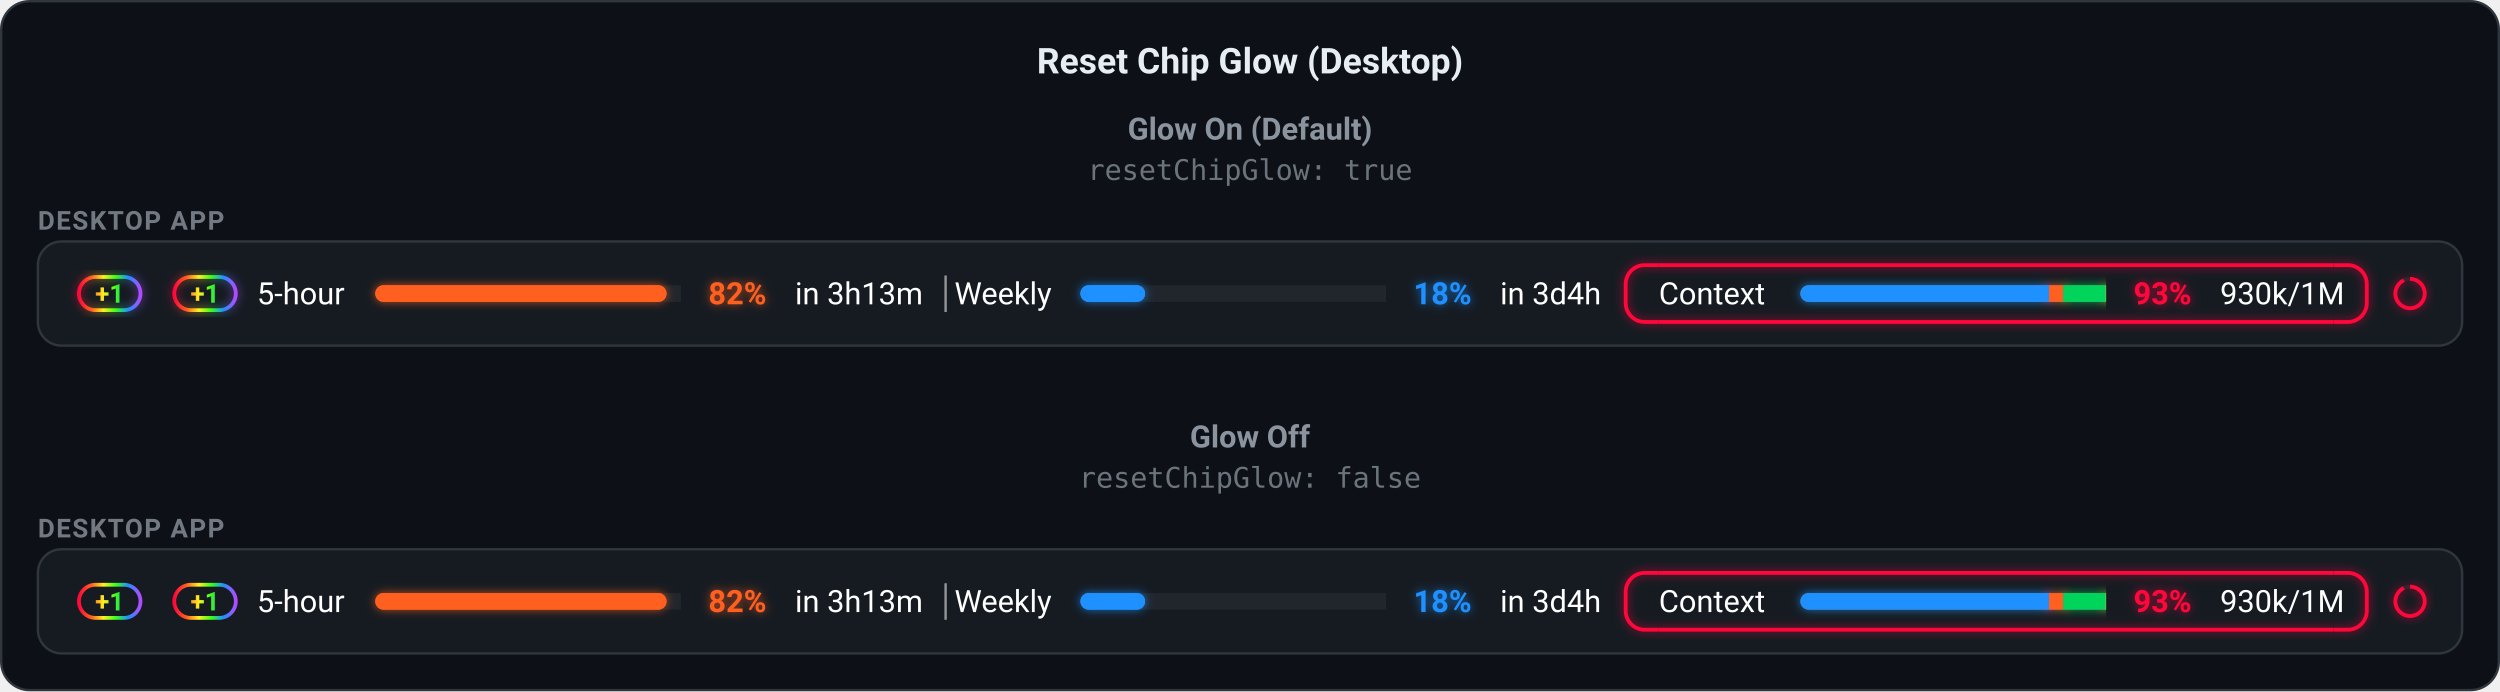
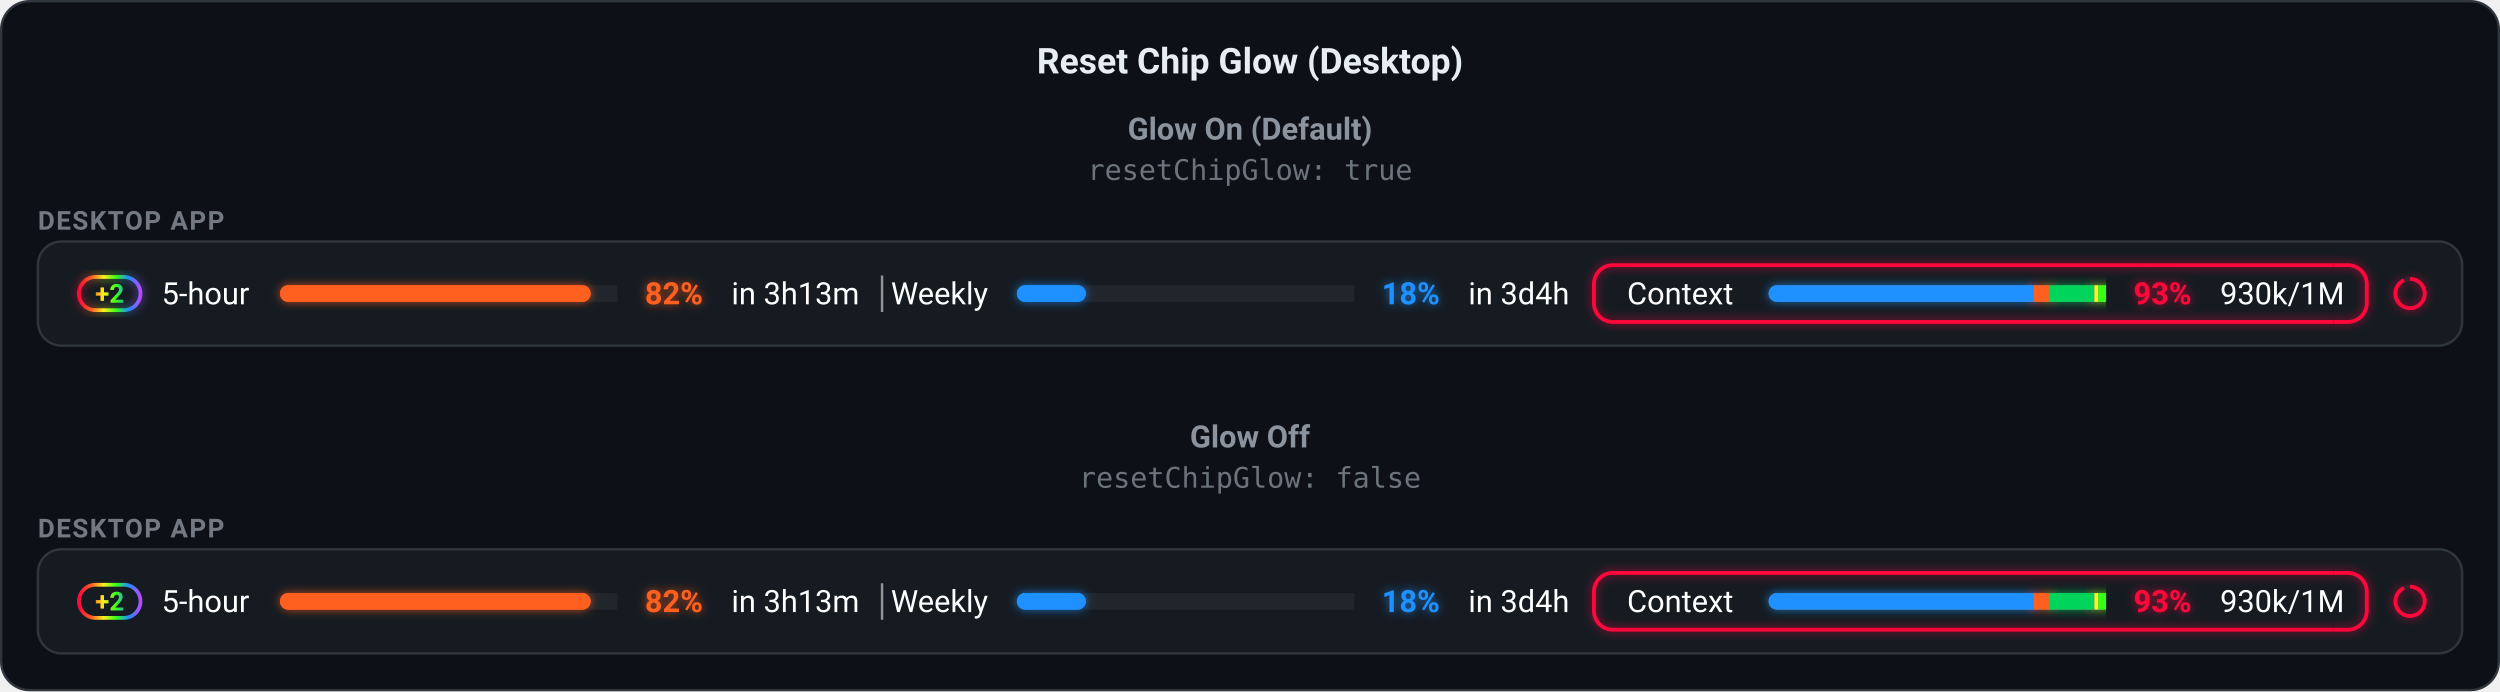
<svg xmlns="http://www.w3.org/2000/svg" width="1056" height="292" viewBox="0 0 1056 292">
  <rect x="0.5" y="0.5" width="1055" height="291" rx="12" fill="#0D1117" stroke="#30363D" />
  <text x="528" y="31" font-family="'Segoe UI', system-ui, -apple-system, Roboto, sans-serif" font-size="15" font-weight="600" fill="#E6EDF3" text-anchor="middle">Reset Chip Glow (Desktop)</text>
  <text x="528" y="59" font-family="'Segoe UI', system-ui, -apple-system, Roboto, sans-serif" font-size="13" font-weight="600" fill="#8B949E" text-anchor="middle">Glow On (Default)</text>
  <text x="528" y="76" font-family="'Cascadia Mono', 'JetBrains Mono', Consolas, 'DejaVu Sans Mono', monospace" font-size="12" fill="#8B949E" fill-opacity="0.75" text-anchor="middle" xml:space="preserve">resetChipGlow: true</text>
  <text x="16" y="97" font-family="'Segoe UI', system-ui, -apple-system, Roboto, sans-serif" font-size="11" font-weight="600" letter-spacing="0.6" fill="#8B949E" fill-opacity="0.8">DESKTOP APP</text>
  <rect x="16" y="102" width="1024" height="44" rx="10" fill="#161B22" stroke="#30363D" />
-   <svg x="700.69" y="107.33" width="285.04" height="33.33" viewBox="0 0 100 50" preserveAspectRatio="none">
-     <defs>
-       <filter id="fgf19701" filterUnits="userSpaceOnUse" x="0" y="0" width="100" height="50">
+   <svg x="687.27" y="107.33" width="298.47" height="33.33" viewBox="0 0 100 50" preserveAspectRatio="none">
+     <defs>
+       <filter id="fgf17687" filterUnits="userSpaceOnUse" x="0" y="0" width="100" height="50">
        <feGaussianBlur stdDeviation="0 3" />
      </filter>
    </defs>
-     <path data-role="frame-halo" d="M0 7H100M0 43H100" fill="none" stroke="#FF073A" stroke-width="2.4" stroke-linecap="butt" filter="url(#fgf19701)" opacity="0.7" />
+     <path data-role="frame-halo" d="M0 7H100M0 43H100" fill="none" stroke="#FF073A" stroke-width="2.4" stroke-linecap="butt" filter="url(#fgf17687)" opacity="0.7" />
    <path data-role="frame" d="M0 7H100M0 43H100" fill="none" stroke="#FF073A" stroke-width="2.4" stroke-linecap="butt" />
  </svg>
-   <svg x="682.02" y="107.33" width="18.67" height="33.33" viewBox="0 0 28 50">
-     <defs>
-       <filter id="fgf19682" filterUnits="userSpaceOnUse" x="-46" y="0" width="138" height="50">
+   <svg x="668.60" y="107.33" width="18.67" height="33.33" viewBox="0 0 28 50">
+     <defs>
+       <filter id="fgf17669" filterUnits="userSpaceOnUse" x="-46" y="0" width="138" height="50">
        <feGaussianBlur stdDeviation="3 3" />
      </filter>
    </defs>
-     <path data-role="frame-halo" d="M46 7H19A12 12 0 0 0 7 19V31A12 12 0 0 0 19 43H46" fill="none" stroke="#FF073A" stroke-width="2.4" stroke-linecap="butt" filter="url(#fgf19682)" opacity="0.7" />
+     <path data-role="frame-halo" d="M46 7H19A12 12 0 0 0 7 19V31A12 12 0 0 0 19 43H46" fill="none" stroke="#FF073A" stroke-width="2.4" stroke-linecap="butt" filter="url(#fgf17669)" opacity="0.7" />
    <path data-role="frame" d="M46 7H19A12 12 0 0 0 7 19V31A12 12 0 0 0 19 43H46" fill="none" stroke="#FF073A" stroke-width="2.4" stroke-linecap="butt" />
  </svg>
  <svg x="985.73" y="107.33" width="18.67" height="33.33" viewBox="0 0 28 50">
    <defs>
-       <filter id="fgf19986" filterUnits="userSpaceOnUse" x="-46" y="0" width="138" height="50">
+       <filter id="fgf17986" filterUnits="userSpaceOnUse" x="-46" y="0" width="138" height="50">
        <feGaussianBlur stdDeviation="3 3" />
      </filter>
    </defs>
    <g transform="translate(28 0) scale(-1 1)">
-       <path data-role="frame-halo" d="M46 7H19A12 12 0 0 0 7 19V31A12 12 0 0 0 19 43H46" fill="none" stroke="#FF073A" stroke-width="2.4" stroke-linecap="butt" filter="url(#fgf19986)" opacity="0.7" />
+       <path data-role="frame-halo" d="M46 7H19A12 12 0 0 0 7 19V31A12 12 0 0 0 19 43H46" fill="none" stroke="#FF073A" stroke-width="2.4" stroke-linecap="butt" filter="url(#fgf17986)" opacity="0.7" />
      <path data-role="frame" d="M46 7H19A12 12 0 0 0 7 19V31A12 12 0 0 0 19 43H46" fill="none" stroke="#FF073A" stroke-width="2.4" stroke-linecap="butt" />
    </g>
  </svg>
  <svg x="28.00" y="114" width="36.67" height="20" viewBox="0 0 55 30" preserveAspectRatio="xMinYMid meet">
    <defs>
-       <filter id="r11" filterUnits="userSpaceOnUse" x="0" y="0" width="55" height="30">
-         <feGaussianBlur stdDeviation="3" />
-       </filter>
-       <linearGradient id="rb11" gradientUnits="userSpaceOnUse" x1="8" y1="0" x2="47" y2="0">
+       <filter id="r10" filterUnits="userSpaceOnUse" x="0" y="0" width="55" height="30">
+         <feGaussianBlur stdDeviation="3" />
+       </filter>
+       <linearGradient id="rb10" gradientUnits="userSpaceOnUse" x1="8" y1="0" x2="47" y2="0">
        <stop offset="0" stop-color="#FF073A" />
        <stop offset="0.2" stop-color="#FF5F1F" />
        <stop offset="0.4" stop-color="#FFF01F" />
        <stop offset="0.6" stop-color="#39FF14" />
        <stop offset="0.8" stop-color="#1E90FF" />
        <stop offset="1" stop-color="#B24BFF" />
      </linearGradient>
    </defs>
-     <g data-role="chip-halo" filter="url(#r11)" opacity="0.7">
-       <rect x="8" y="4.50" width="39" height="21.00" rx="10.50" fill="none" stroke="url(#rb11)" stroke-width="2.4" />
-     </g>
-     <rect data-role="chip" x="8" y="4.50" width="39" height="21.00" rx="10.50" fill="none" stroke="url(#rb11)" stroke-width="2.4" />
-     <text data-role="chip-text" x="27.5" y="20.8" text-anchor="middle" font-family="system-ui, -apple-system, 'Segoe UI', Roboto, sans-serif" font-size="16.5" font-weight="700" fill="url(#rb11)">+1</text>
-   </svg>
-   <svg x="68.27" y="114" width="36.67" height="20" viewBox="0 0 55 30" preserveAspectRatio="xMinYMid meet">
-     <defs>
-       <filter id="r12" filterUnits="userSpaceOnUse" x="0" y="0" width="55" height="30">
-         <feGaussianBlur stdDeviation="3" />
-       </filter>
-       <linearGradient id="rb12" gradientUnits="userSpaceOnUse" x1="8" y1="0" x2="47" y2="0">
+     <g data-role="chip-halo" filter="url(#r10)" opacity="0.7">
+       <rect x="8" y="4.50" width="39" height="21.00" rx="10.50" fill="none" stroke="url(#rb10)" stroke-width="2.4" />
+     </g>
+     <rect data-role="chip" x="8" y="4.50" width="39" height="21.00" rx="10.50" fill="none" stroke="url(#rb10)" stroke-width="2.4" />
+     <text data-role="chip-text" x="27.5" y="20.8" text-anchor="middle" font-family="system-ui, -apple-system, 'Segoe UI', Roboto, sans-serif" font-size="16.5" font-weight="700" fill="url(#rb10)">+2</text>
+   </svg>
+   <text x="68.27" y="128.55" font-family="'Segoe UI', system-ui, -apple-system, Roboto, sans-serif" font-size="13" fill="#FFFFFF" textLength="42.00" lengthAdjust="spacing" xml:space="preserve">5-hour </text>
+   <svg x="110.27" y="114" width="150.53" height="20" overflow="hidden">
+     <svg x="0.00" y="0" width="176.00" height="20" viewBox="0 0 264 30" preserveAspectRatio="xMinYMid meet">
+       <defs>
+         <filter id="r11" filterUnits="userSpaceOnUse" x="0" y="0" width="264" height="30">
+           <feGaussianBlur stdDeviation="3" />
+         </filter>
+         <clipPath id="c11">
+           <rect x="12" y="9.75" width="196.80" height="10.5" rx="5.25" />
+         </clipPath>
+       </defs>
+       <rect data-role="track" x="12" y="9.75" width="240" height="10.5" rx="5.25" fill="#21262D" />
+       <g filter="url(#r11)" opacity="0.7">
+         <g clip-path="url(#c11)">
+           <rect data-role="slice-halo-tip" x="12" y="9.75" width="196.80" height="10.5" fill="#FF5F1F" />
+           <rect data-role="slice-halo" x="12.00" y="9.75" width="196.80" height="10.5" fill="#FF5F1F" data-grow="82.0" />
+         </g>
+       </g>
+       <g clip-path="url(#c11)">
+         <rect data-role="slice-tip" x="12" y="9.75" width="196.80" height="10.5" fill="#FF5F1F" />
+         <rect data-role="slice" x="12.00" y="9.75" width="196.80" height="10.5" fill="#FF5F1F" data-grow="82.0" />
+       </g>
+     </svg>
+   </svg>
+   <svg x="264.40" y="114" width="41.33" height="20" viewBox="0 0 62 30" preserveAspectRatio="xMinYMid meet">
+     <defs>
+       <filter id="r12" filterUnits="userSpaceOnUse" x="0" y="0" width="62" height="30">
+         <feGaussianBlur stdDeviation="3" />
+       </filter>
+     </defs>
+     <text data-role="pct-halo" x="12" y="21.8" font-family="system-ui, -apple-system, 'Segoe UI', Roboto, sans-serif" font-size="19.5" font-weight="700" fill="#FF5F1F" filter="url(#r12)" opacity="0.7">82%</text>
+     <text data-role="pct" x="12" y="21.8" font-family="system-ui, -apple-system, 'Segoe UI', Roboto, sans-serif" font-size="19.5" font-weight="700" fill="#FF5F1F">82%</text>
+   </svg>
+   <text x="305.73" y="128.55" font-family="'Segoe UI', system-ui, -apple-system, Roboto, sans-serif" font-size="13" fill="#FFFFFF" textLength="58.80" lengthAdjust="spacing" xml:space="preserve"> in 3h13m</text>
+   <text x="364.53" y="128.55" font-family="'Segoe UI', system-ui, -apple-system, Roboto, sans-serif" font-size="13" fill="#929497" textLength="11.80" lengthAdjust="spacing" xml:space="preserve"> │ </text>
+   <text x="376.33" y="128.55" font-family="'Segoe UI', system-ui, -apple-system, Roboto, sans-serif" font-size="13" fill="#FFFFFF" textLength="45.20" lengthAdjust="spacing" xml:space="preserve">Weekly </text>
+   <svg x="421.53" y="114" width="150.53" height="20" overflow="hidden">
+     <svg x="0.00" y="0" width="176.00" height="20" viewBox="0 0 264 30" preserveAspectRatio="xMinYMid meet">
+       <defs>
+         <filter id="r13" filterUnits="userSpaceOnUse" x="0" y="0" width="264" height="30">
+           <feGaussianBlur stdDeviation="3" />
+         </filter>
+         <clipPath id="c13">
+           <rect x="12" y="9.75" width="43.68" height="10.5" rx="5.25" />
+         </clipPath>
+       </defs>
+       <rect data-role="track" x="12" y="9.75" width="240" height="10.5" rx="5.25" fill="#21262D" />
+       <g filter="url(#r13)" opacity="0.7">
+         <g clip-path="url(#c13)">
+           <rect data-role="slice-halo-tip" x="12" y="9.75" width="43.68" height="10.5" fill="#1E90FF" />
+           <rect data-role="slice-halo" x="12.00" y="9.75" width="43.68" height="10.5" fill="#1E90FF" data-grow="18.2" />
+         </g>
+       </g>
+       <g clip-path="url(#c13)">
+         <rect data-role="slice-tip" x="12" y="9.75" width="43.68" height="10.5" fill="#1E90FF" />
+         <rect data-role="slice" x="12.00" y="9.75" width="43.68" height="10.5" fill="#1E90FF" data-grow="18.2" />
+       </g>
+     </svg>
+   </svg>
+   <svg x="575.67" y="114" width="41.33" height="20" viewBox="0 0 62 30" preserveAspectRatio="xMinYMid meet">
+     <defs>
+       <filter id="r14" filterUnits="userSpaceOnUse" x="0" y="0" width="62" height="30">
+         <feGaussianBlur stdDeviation="3" />
+       </filter>
+     </defs>
+     <text data-role="pct-halo" x="12" y="21.8" font-family="system-ui, -apple-system, 'Segoe UI', Roboto, sans-serif" font-size="19.5" font-weight="700" fill="#1E90FF" filter="url(#r14)" opacity="0.7">18%</text>
+     <text data-role="pct" x="12" y="21.8" font-family="system-ui, -apple-system, 'Segoe UI', Roboto, sans-serif" font-size="19.5" font-weight="700" fill="#1E90FF">18%</text>
+   </svg>
+   <text x="617.00" y="128.55" font-family="'Segoe UI', system-ui, -apple-system, Roboto, sans-serif" font-size="13" fill="#FFFFFF" textLength="48.00" lengthAdjust="spacing" xml:space="preserve"> in 3d4h</text>
+   <text x="687.27" y="128.55" font-family="'Segoe UI', system-ui, -apple-system, Roboto, sans-serif" font-size="13" fill="#FFFFFF" textLength="51.80" lengthAdjust="spacing" xml:space="preserve">Context </text>
+   <svg x="739.07" y="114" width="150.53" height="20" overflow="hidden">
+     <svg x="0.00" y="0" width="176.00" height="20" viewBox="0 0 264 30" preserveAspectRatio="xMinYMid meet">
+       <defs>
+         <filter id="r15" filterUnits="userSpaceOnUse" x="0" y="0" width="264" height="30">
+           <feGaussianBlur stdDeviation="3" />
+         </filter>
+         <clipPath id="c15">
+           <rect x="12" y="9.75" width="231.12" height="10.5" rx="5.25" />
+         </clipPath>
+       </defs>
+       <rect data-role="track" x="12" y="9.75" width="240" height="10.5" rx="5.25" fill="#21262D" />
+       <g filter="url(#r15)" opacity="0.7">
+         <g clip-path="url(#c15)">
+           <rect data-role="slice-halo-tip" x="12" y="9.75" width="223.20" height="10.5" fill="#39FF14" />
+           <rect data-role="slice-halo" x="12.00" y="9.75" width="168.00" height="10.5" fill="#1E90FF" data-grow="70.0" />
+           <rect data-role="slice-halo" x="180.00" y="9.75" width="9.60" height="10.5" fill="#FF5F1F" data-grow="4.0" />
+           <rect data-role="slice-halo" x="189.60" y="9.75" width="28.80" height="10.5" fill="#00D45A" data-grow="12.0" />
+           <rect data-role="slice-halo" x="218.40" y="9.75" width="2.40" height="10.5" fill="#FFF01F" data-grow="1.0" />
+           <rect data-role="slice-halo" x="220.80" y="9.75" width="14.40" height="10.5" fill="#39FF14" data-grow="6.0" />
+         </g>
+       </g>
+       <g clip-path="url(#c15)">
+         <rect data-role="slice-tip" x="12" y="9.75" width="231.12" height="10.5" fill="#6E7681" />
+         <rect data-role="slice" x="12.00" y="9.75" width="168.00" height="10.5" fill="#1E90FF" data-grow="70.0" />
+         <rect data-role="slice" x="180.00" y="9.75" width="9.60" height="10.5" fill="#FF5F1F" data-grow="4.0" />
+         <rect data-role="slice" x="189.60" y="9.75" width="28.80" height="10.5" fill="#00D45A" data-grow="12.0" />
+         <rect data-role="slice" x="218.40" y="9.75" width="2.40" height="10.5" fill="#FFF01F" data-grow="1.0" />
+         <rect data-role="slice" x="220.80" y="9.75" width="14.40" height="10.5" fill="#39FF14" data-grow="6.0" />
+         <rect data-role="slice" x="235.20" y="9.75" width="7.92" height="10.5" fill="#6E7681" data-grow="3.3" />
+       </g>
+     </svg>
+   </svg>
+   <svg x="893.20" y="114" width="41.33" height="20" viewBox="0 0 62 30" preserveAspectRatio="xMinYMid meet">
+     <defs>
+       <filter id="r16" filterUnits="userSpaceOnUse" x="0" y="0" width="62" height="30">
+         <feGaussianBlur stdDeviation="3" />
+       </filter>
+     </defs>
+     <text data-role="pct-halo" x="12" y="21.8" font-family="system-ui, -apple-system, 'Segoe UI', Roboto, sans-serif" font-size="19.5" font-weight="700" fill="#FF073A" filter="url(#r16)" opacity="0.7">93%</text>
+     <text data-role="pct" x="12" y="21.8" font-family="system-ui, -apple-system, 'Segoe UI', Roboto, sans-serif" font-size="19.5" font-weight="700" fill="#FF073A">93%</text>
+   </svg>
+   <text x="934.53" y="128.55" font-family="'Segoe UI', system-ui, -apple-system, Roboto, sans-serif" font-size="13" fill="#FFFFFF" textLength="51.20" lengthAdjust="spacing" xml:space="preserve"> 930k/1M</text>
+   <svg x="1008.00" y="114" width="20.00" height="20" viewBox="0 0 30 30" preserveAspectRatio="xMinYMid meet">
+     <defs>
+       <filter id="r18" filterUnits="userSpaceOnUse" x="0" y="0" width="30" height="30">
+         <feGaussianBlur stdDeviation="3" />
+       </filter>
+     </defs>
+     <circle data-role="ring-track" cx="15" cy="15" r="9.3" fill="none" stroke-width="2.4" transform="rotate(-90 15 15)" stroke="#21262D" />
+     <g filter="url(#r18)" opacity="0.7">
+       <circle data-role="ring-halo" cx="15" cy="15" r="9.3" fill="none" stroke-width="2.4" transform="rotate(-90 15 15)" stroke="#FF073A" stroke-dasharray="54.34 58.43" stroke-dashoffset="0.00" />
+     </g>
+     <circle data-role="ring" cx="15" cy="15" r="9.3" fill="none" stroke-width="2.4" transform="rotate(-90 15 15)" stroke="#FF073A" stroke-dasharray="54.34 58.43" stroke-dashoffset="0.00" />
+   </svg>
+   <text x="528" y="189" font-family="'Segoe UI', system-ui, -apple-system, Roboto, sans-serif" font-size="13" font-weight="600" fill="#8B949E" text-anchor="middle">Glow Off</text>
+   <text x="528" y="206" font-family="'Cascadia Mono', 'JetBrains Mono', Consolas, 'DejaVu Sans Mono', monospace" font-size="12" fill="#8B949E" fill-opacity="0.75" text-anchor="middle" xml:space="preserve">resetChipGlow: false</text>
+   <text x="16" y="227" font-family="'Segoe UI', system-ui, -apple-system, Roboto, sans-serif" font-size="11" font-weight="600" letter-spacing="0.6" fill="#8B949E" fill-opacity="0.8">DESKTOP APP</text>
+   <rect x="16" y="232" width="1024" height="44" rx="10" fill="#161B22" stroke="#30363D" />
+   <svg x="687.27" y="237.33" width="298.47" height="33.33" viewBox="0 0 100 50" preserveAspectRatio="none">
+     <defs>
+       <filter id="fgf35687" filterUnits="userSpaceOnUse" x="0" y="0" width="100" height="50">
+         <feGaussianBlur stdDeviation="0 3" />
+       </filter>
+     </defs>
+     <path data-role="frame-halo" d="M0 7H100M0 43H100" fill="none" stroke="#FF073A" stroke-width="2.4" stroke-linecap="butt" filter="url(#fgf35687)" opacity="0.7" />
+     <path data-role="frame" d="M0 7H100M0 43H100" fill="none" stroke="#FF073A" stroke-width="2.4" stroke-linecap="butt" />
+   </svg>
+   <svg x="668.60" y="237.33" width="18.67" height="33.33" viewBox="0 0 28 50">
+     <defs>
+       <filter id="fgf35669" filterUnits="userSpaceOnUse" x="-46" y="0" width="138" height="50">
+         <feGaussianBlur stdDeviation="3 3" />
+       </filter>
+     </defs>
+     <path data-role="frame-halo" d="M46 7H19A12 12 0 0 0 7 19V31A12 12 0 0 0 19 43H46" fill="none" stroke="#FF073A" stroke-width="2.4" stroke-linecap="butt" filter="url(#fgf35669)" opacity="0.7" />
+     <path data-role="frame" d="M46 7H19A12 12 0 0 0 7 19V31A12 12 0 0 0 19 43H46" fill="none" stroke="#FF073A" stroke-width="2.4" stroke-linecap="butt" />
+   </svg>
+   <svg x="985.73" y="237.33" width="18.67" height="33.33" viewBox="0 0 28 50">
+     <defs>
+       <filter id="fgf35986" filterUnits="userSpaceOnUse" x="-46" y="0" width="138" height="50">
+         <feGaussianBlur stdDeviation="3 3" />
+       </filter>
+     </defs>
+     <g transform="translate(28 0) scale(-1 1)">
+       <path data-role="frame-halo" d="M46 7H19A12 12 0 0 0 7 19V31A12 12 0 0 0 19 43H46" fill="none" stroke="#FF073A" stroke-width="2.4" stroke-linecap="butt" filter="url(#fgf35986)" opacity="0.7" />
+       <path data-role="frame" d="M46 7H19A12 12 0 0 0 7 19V31A12 12 0 0 0 19 43H46" fill="none" stroke="#FF073A" stroke-width="2.4" stroke-linecap="butt" />
+     </g>
+   </svg>
+   <svg x="28.00" y="244" width="36.67" height="20" viewBox="0 0 55 30" preserveAspectRatio="xMinYMid meet">
+     <defs>
+       <linearGradient id="rb28" gradientUnits="userSpaceOnUse" x1="8" y1="0" x2="47" y2="0">
        <stop offset="0" stop-color="#FF073A" />
        <stop offset="0.2" stop-color="#FF5F1F" />
        <stop offset="0.4" stop-color="#FFF01F" />
        <stop offset="0.6" stop-color="#39FF14" />
        <stop offset="0.8" stop-color="#1E90FF" />
        <stop offset="1" stop-color="#B24BFF" />
      </linearGradient>
    </defs>
-     <g data-role="chip-halo" filter="url(#r12)" opacity="0.7">
-       <rect x="8" y="4.50" width="39" height="21.00" rx="10.50" fill="none" stroke="url(#rb12)" stroke-width="2.4" />
-     </g>
-     <rect data-role="chip" x="8" y="4.50" width="39" height="21.00" rx="10.50" fill="none" stroke="url(#rb12)" stroke-width="2.4" />
-     <text data-role="chip-text" x="27.5" y="20.8" text-anchor="middle" font-family="system-ui, -apple-system, 'Segoe UI', Roboto, sans-serif" font-size="16.5" font-weight="700" fill="url(#rb12)">+1</text>
-   </svg>
-   <text x="108.53" y="128.55" font-family="'Segoe UI', system-ui, -apple-system, Roboto, sans-serif" font-size="13" fill="#FFFFFF" textLength="42.00" lengthAdjust="spacing" xml:space="preserve">5-hour </text>
-   <svg x="150.53" y="114" width="137.11" height="20" overflow="hidden">
-     <svg x="0.00" y="0" width="166.00" height="20" viewBox="0 0 249 30" preserveAspectRatio="xMinYMid meet">
-       <defs>
-         <filter id="r13" filterUnits="userSpaceOnUse" x="0" y="0" width="249" height="30">
-           <feGaussianBlur stdDeviation="3" />
-         </filter>
-         <clipPath id="c13">
-           <rect x="12" y="9.75" width="184.50" height="10.5" rx="5.25" />
-         </clipPath>
-       </defs>
-       <rect data-role="track" x="12" y="9.75" width="225" height="10.5" rx="5.25" fill="#21262D" />
-       <g filter="url(#r13)" opacity="0.7">
-         <g clip-path="url(#c13)">
-           <rect data-role="slice-halo-tip" x="12" y="9.75" width="184.50" height="10.5" fill="#FF5F1F" />
-           <rect data-role="slice-halo" x="12.00" y="9.75" width="184.50" height="10.5" fill="#FF5F1F" data-grow="82.0" />
-         </g>
-       </g>
-       <g clip-path="url(#c13)">
-         <rect data-role="slice-tip" x="12" y="9.75" width="184.50" height="10.5" fill="#FF5F1F" />
-         <rect data-role="slice" x="12.00" y="9.75" width="184.50" height="10.5" fill="#FF5F1F" data-grow="82.0" />
-       </g>
-     </svg>
-   </svg>
-   <svg x="291.24" y="114" width="41.33" height="20" viewBox="0 0 62 30" preserveAspectRatio="xMinYMid meet">
-     <defs>
-       <filter id="r14" filterUnits="userSpaceOnUse" x="0" y="0" width="62" height="30">
-         <feGaussianBlur stdDeviation="3" />
-       </filter>
-     </defs>
-     <text data-role="pct-halo" x="12" y="21.8" font-family="system-ui, -apple-system, 'Segoe UI', Roboto, sans-serif" font-size="19.5" font-weight="700" fill="#FF5F1F" filter="url(#r14)" opacity="0.7">82%</text>
+     <rect data-role="chip" x="8" y="4.50" width="39" height="21.00" rx="10.50" fill="none" stroke="url(#rb28)" stroke-width="2.4" />
+     <text data-role="chip-text" x="27.5" y="20.8" text-anchor="middle" font-family="system-ui, -apple-system, 'Segoe UI', Roboto, sans-serif" font-size="16.5" font-weight="700" fill="url(#rb28)">+2</text>
+   </svg>
+   <text x="68.27" y="258.55" font-family="'Segoe UI', system-ui, -apple-system, Roboto, sans-serif" font-size="13" fill="#FFFFFF" textLength="42.00" lengthAdjust="spacing" xml:space="preserve">5-hour </text>
+   <svg x="110.27" y="244" width="150.53" height="20" overflow="hidden">
+     <svg x="0.00" y="0" width="176.00" height="20" viewBox="0 0 264 30" preserveAspectRatio="xMinYMid meet">
+       <defs>
+         <filter id="r29" filterUnits="userSpaceOnUse" x="0" y="0" width="264" height="30">
+           <feGaussianBlur stdDeviation="3" />
+         </filter>
+         <clipPath id="c29">
+           <rect x="12" y="9.75" width="196.80" height="10.5" rx="5.25" />
+         </clipPath>
+       </defs>
+       <rect data-role="track" x="12" y="9.75" width="240" height="10.5" rx="5.25" fill="#21262D" />
+       <g filter="url(#r29)" opacity="0.7">
+         <g clip-path="url(#c29)">
+           <rect data-role="slice-halo-tip" x="12" y="9.75" width="196.80" height="10.5" fill="#FF5F1F" />
+           <rect data-role="slice-halo" x="12.00" y="9.75" width="196.80" height="10.5" fill="#FF5F1F" data-grow="82.0" />
+         </g>
+       </g>
+       <g clip-path="url(#c29)">
+         <rect data-role="slice-tip" x="12" y="9.75" width="196.80" height="10.5" fill="#FF5F1F" />
+         <rect data-role="slice" x="12.00" y="9.75" width="196.80" height="10.5" fill="#FF5F1F" data-grow="82.0" />
+       </g>
+     </svg>
+   </svg>
+   <svg x="264.40" y="244" width="41.33" height="20" viewBox="0 0 62 30" preserveAspectRatio="xMinYMid meet">
+     <defs>
+       <filter id="r30" filterUnits="userSpaceOnUse" x="0" y="0" width="62" height="30">
+         <feGaussianBlur stdDeviation="3" />
+       </filter>
+     </defs>
+     <text data-role="pct-halo" x="12" y="21.8" font-family="system-ui, -apple-system, 'Segoe UI', Roboto, sans-serif" font-size="19.5" font-weight="700" fill="#FF5F1F" filter="url(#r30)" opacity="0.7">82%</text>
    <text data-role="pct" x="12" y="21.8" font-family="system-ui, -apple-system, 'Segoe UI', Roboto, sans-serif" font-size="19.5" font-weight="700" fill="#FF5F1F">82%</text>
  </svg>
-   <text x="332.58" y="128.55" font-family="'Segoe UI', system-ui, -apple-system, Roboto, sans-serif" font-size="13" fill="#FFFFFF" textLength="58.80" lengthAdjust="spacing" xml:space="preserve"> in 3h13m</text>
-   <text x="391.38" y="128.55" font-family="'Segoe UI', system-ui, -apple-system, Roboto, sans-serif" font-size="13" fill="#929497" textLength="11.80" lengthAdjust="spacing" xml:space="preserve"> │ </text>
-   <text x="403.18" y="128.55" font-family="'Segoe UI', system-ui, -apple-system, Roboto, sans-serif" font-size="13" fill="#FFFFFF" textLength="45.20" lengthAdjust="spacing" xml:space="preserve">Weekly </text>
-   <svg x="448.38" y="114" width="137.11" height="20" overflow="hidden">
-     <svg x="0.00" y="0" width="166.00" height="20" viewBox="0 0 249 30" preserveAspectRatio="xMinYMid meet">
-       <defs>
-         <filter id="r15" filterUnits="userSpaceOnUse" x="0" y="0" width="249" height="30">
-           <feGaussianBlur stdDeviation="3" />
-         </filter>
-         <clipPath id="c15">
-           <rect x="12" y="9.75" width="40.95" height="10.5" rx="5.25" />
-         </clipPath>
-       </defs>
-       <rect data-role="track" x="12" y="9.75" width="225" height="10.5" rx="5.25" fill="#21262D" />
-       <g filter="url(#r15)" opacity="0.7">
-         <g clip-path="url(#c15)">
-           <rect data-role="slice-halo-tip" x="12" y="9.75" width="40.95" height="10.5" fill="#1E90FF" />
-           <rect data-role="slice-halo" x="12.00" y="9.75" width="40.95" height="10.5" fill="#1E90FF" data-grow="18.2" />
-         </g>
-       </g>
-       <g clip-path="url(#c15)">
-         <rect data-role="slice-tip" x="12" y="9.75" width="40.95" height="10.5" fill="#1E90FF" />
-         <rect data-role="slice" x="12.00" y="9.75" width="40.95" height="10.5" fill="#1E90FF" data-grow="18.2" />
-       </g>
-     </svg>
-   </svg>
-   <svg x="589.09" y="114" width="41.33" height="20" viewBox="0 0 62 30" preserveAspectRatio="xMinYMid meet">
-     <defs>
-       <filter id="r16" filterUnits="userSpaceOnUse" x="0" y="0" width="62" height="30">
-         <feGaussianBlur stdDeviation="3" />
-       </filter>
-     </defs>
-     <text data-role="pct-halo" x="12" y="21.8" font-family="system-ui, -apple-system, 'Segoe UI', Roboto, sans-serif" font-size="19.5" font-weight="700" fill="#1E90FF" filter="url(#r16)" opacity="0.7">18%</text>
+   <text x="305.73" y="258.55" font-family="'Segoe UI', system-ui, -apple-system, Roboto, sans-serif" font-size="13" fill="#FFFFFF" textLength="58.80" lengthAdjust="spacing" xml:space="preserve"> in 3h13m</text>
+   <text x="364.53" y="258.55" font-family="'Segoe UI', system-ui, -apple-system, Roboto, sans-serif" font-size="13" fill="#929497" textLength="11.80" lengthAdjust="spacing" xml:space="preserve"> │ </text>
+   <text x="376.33" y="258.55" font-family="'Segoe UI', system-ui, -apple-system, Roboto, sans-serif" font-size="13" fill="#FFFFFF" textLength="45.20" lengthAdjust="spacing" xml:space="preserve">Weekly </text>
+   <svg x="421.53" y="244" width="150.53" height="20" overflow="hidden">
+     <svg x="0.00" y="0" width="176.00" height="20" viewBox="0 0 264 30" preserveAspectRatio="xMinYMid meet">
+       <defs>
+         <filter id="r31" filterUnits="userSpaceOnUse" x="0" y="0" width="264" height="30">
+           <feGaussianBlur stdDeviation="3" />
+         </filter>
+         <clipPath id="c31">
+           <rect x="12" y="9.75" width="43.68" height="10.5" rx="5.25" />
+         </clipPath>
+       </defs>
+       <rect data-role="track" x="12" y="9.75" width="240" height="10.5" rx="5.25" fill="#21262D" />
+       <g filter="url(#r31)" opacity="0.7">
+         <g clip-path="url(#c31)">
+           <rect data-role="slice-halo-tip" x="12" y="9.75" width="43.68" height="10.5" fill="#1E90FF" />
+           <rect data-role="slice-halo" x="12.00" y="9.75" width="43.68" height="10.5" fill="#1E90FF" data-grow="18.2" />
+         </g>
+       </g>
+       <g clip-path="url(#c31)">
+         <rect data-role="slice-tip" x="12" y="9.75" width="43.68" height="10.5" fill="#1E90FF" />
+         <rect data-role="slice" x="12.00" y="9.75" width="43.68" height="10.5" fill="#1E90FF" data-grow="18.2" />
+       </g>
+     </svg>
+   </svg>
+   <svg x="575.67" y="244" width="41.33" height="20" viewBox="0 0 62 30" preserveAspectRatio="xMinYMid meet">
+     <defs>
+       <filter id="r32" filterUnits="userSpaceOnUse" x="0" y="0" width="62" height="30">
+         <feGaussianBlur stdDeviation="3" />
+       </filter>
+     </defs>
+     <text data-role="pct-halo" x="12" y="21.8" font-family="system-ui, -apple-system, 'Segoe UI', Roboto, sans-serif" font-size="19.5" font-weight="700" fill="#1E90FF" filter="url(#r32)" opacity="0.7">18%</text>
    <text data-role="pct" x="12" y="21.8" font-family="system-ui, -apple-system, 'Segoe UI', Roboto, sans-serif" font-size="19.5" font-weight="700" fill="#1E90FF">18%</text>
  </svg>
-   <text x="630.42" y="128.55" font-family="'Segoe UI', system-ui, -apple-system, Roboto, sans-serif" font-size="13" fill="#FFFFFF" textLength="48.00" lengthAdjust="spacing" xml:space="preserve"> in 3d4h</text>
-   <text x="700.69" y="128.55" font-family="'Segoe UI', system-ui, -apple-system, Roboto, sans-serif" font-size="13" fill="#FFFFFF" textLength="51.80" lengthAdjust="spacing" xml:space="preserve">Context </text>
-   <svg x="752.49" y="114" width="137.11" height="20" overflow="hidden">
-     <svg x="0.00" y="0" width="166.00" height="20" viewBox="0 0 249 30" preserveAspectRatio="xMinYMid meet">
-       <defs>
-         <filter id="r17" filterUnits="userSpaceOnUse" x="0" y="0" width="249" height="30">
-           <feGaussianBlur stdDeviation="3" />
-         </filter>
-         <clipPath id="c17">
-           <rect x="12" y="9.75" width="216.67" height="10.5" rx="5.25" />
-         </clipPath>
-       </defs>
-       <rect data-role="track" x="12" y="9.75" width="225" height="10.5" rx="5.25" fill="#21262D" />
-       <g filter="url(#r17)" opacity="0.7">
-         <g clip-path="url(#c17)">
-           <rect data-role="slice-halo-tip" x="12" y="9.75" width="209.25" height="10.5" fill="#39FF14" />
-           <rect data-role="slice-halo" x="12.00" y="9.75" width="157.50" height="10.5" fill="#1E90FF" data-grow="70.0" />
-           <rect data-role="slice-halo" x="169.50" y="9.75" width="9.00" height="10.5" fill="#FF5F1F" data-grow="4.0" />
-           <rect data-role="slice-halo" x="178.50" y="9.75" width="27.00" height="10.5" fill="#00D45A" data-grow="12.0" />
-           <rect data-role="slice-halo" x="205.50" y="9.75" width="2.25" height="10.5" fill="#FFF01F" data-grow="1.0" />
-           <rect data-role="slice-halo" x="207.75" y="9.75" width="13.50" height="10.5" fill="#39FF14" data-grow="6.0" />
-         </g>
-       </g>
-       <g clip-path="url(#c17)">
-         <rect data-role="slice-tip" x="12" y="9.75" width="216.67" height="10.5" fill="#6E7681" />
-         <rect data-role="slice" x="12.00" y="9.75" width="157.50" height="10.5" fill="#1E90FF" data-grow="70.0" />
-         <rect data-role="slice" x="169.50" y="9.75" width="9.00" height="10.5" fill="#FF5F1F" data-grow="4.0" />
-         <rect data-role="slice" x="178.50" y="9.75" width="27.00" height="10.5" fill="#00D45A" data-grow="12.0" />
-         <rect data-role="slice" x="205.50" y="9.75" width="2.25" height="10.5" fill="#FFF01F" data-grow="1.0" />
-         <rect data-role="slice" x="207.75" y="9.75" width="13.50" height="10.5" fill="#39FF14" data-grow="6.0" />
-         <rect data-role="slice" x="221.25" y="9.75" width="7.43" height="10.5" fill="#6E7681" data-grow="3.3" />
-       </g>
-     </svg>
-   </svg>
-   <svg x="893.20" y="114" width="41.33" height="20" viewBox="0 0 62 30" preserveAspectRatio="xMinYMid meet">
-     <defs>
-       <filter id="r18" filterUnits="userSpaceOnUse" x="0" y="0" width="62" height="30">
-         <feGaussianBlur stdDeviation="3" />
-       </filter>
-     </defs>
-     <text data-role="pct-halo" x="12" y="21.8" font-family="system-ui, -apple-system, 'Segoe UI', Roboto, sans-serif" font-size="19.5" font-weight="700" fill="#FF073A" filter="url(#r18)" opacity="0.7">93%</text>
-     <text data-role="pct" x="12" y="21.8" font-family="system-ui, -apple-system, 'Segoe UI', Roboto, sans-serif" font-size="19.5" font-weight="700" fill="#FF073A">93%</text>
-   </svg>
-   <text x="934.53" y="128.55" font-family="'Segoe UI', system-ui, -apple-system, Roboto, sans-serif" font-size="13" fill="#FFFFFF" textLength="51.20" lengthAdjust="spacing" xml:space="preserve"> 930k/1M</text>
-   <svg x="1008.00" y="114" width="20.00" height="20" viewBox="0 0 30 30" preserveAspectRatio="xMinYMid meet">
-     <defs>
-       <filter id="r20" filterUnits="userSpaceOnUse" x="0" y="0" width="30" height="30">
-         <feGaussianBlur stdDeviation="3" />
-       </filter>
-     </defs>
-     <circle data-role="ring-track" cx="15" cy="15" r="9.3" fill="none" stroke-width="2.4" transform="rotate(-90 15 15)" stroke="#21262D" />
-     <g filter="url(#r20)" opacity="0.7">
-       <circle data-role="ring-halo" cx="15" cy="15" r="9.3" fill="none" stroke-width="2.4" transform="rotate(-90 15 15)" stroke="#FF073A" stroke-dasharray="54.34 58.43" stroke-dashoffset="0.00" />
-     </g>
-     <circle data-role="ring" cx="15" cy="15" r="9.3" fill="none" stroke-width="2.4" transform="rotate(-90 15 15)" stroke="#FF073A" stroke-dasharray="54.34 58.43" stroke-dashoffset="0.00" />
-   </svg>
-   <text x="528" y="189" font-family="'Segoe UI', system-ui, -apple-system, Roboto, sans-serif" font-size="13" font-weight="600" fill="#8B949E" text-anchor="middle">Glow Off</text>
-   <text x="528" y="206" font-family="'Cascadia Mono', 'JetBrains Mono', Consolas, 'DejaVu Sans Mono', monospace" font-size="12" fill="#8B949E" fill-opacity="0.75" text-anchor="middle" xml:space="preserve">resetChipGlow: false</text>
-   <text x="16" y="227" font-family="'Segoe UI', system-ui, -apple-system, Roboto, sans-serif" font-size="11" font-weight="600" letter-spacing="0.6" fill="#8B949E" fill-opacity="0.8">DESKTOP APP</text>
-   <rect x="16" y="232" width="1024" height="44" rx="10" fill="#161B22" stroke="#30363D" />
-   <svg x="700.69" y="237.33" width="285.04" height="33.33" viewBox="0 0 100 50" preserveAspectRatio="none">
-     <defs>
-       <filter id="fgf39701" filterUnits="userSpaceOnUse" x="0" y="0" width="100" height="50">
-         <feGaussianBlur stdDeviation="0 3" />
-       </filter>
-     </defs>
-     <path data-role="frame-halo" d="M0 7H100M0 43H100" fill="none" stroke="#FF073A" stroke-width="2.4" stroke-linecap="butt" filter="url(#fgf39701)" opacity="0.7" />
-     <path data-role="frame" d="M0 7H100M0 43H100" fill="none" stroke="#FF073A" stroke-width="2.4" stroke-linecap="butt" />
-   </svg>
-   <svg x="682.02" y="237.33" width="18.67" height="33.33" viewBox="0 0 28 50">
-     <defs>
-       <filter id="fgf39682" filterUnits="userSpaceOnUse" x="-46" y="0" width="138" height="50">
-         <feGaussianBlur stdDeviation="3 3" />
-       </filter>
-     </defs>
-     <path data-role="frame-halo" d="M46 7H19A12 12 0 0 0 7 19V31A12 12 0 0 0 19 43H46" fill="none" stroke="#FF073A" stroke-width="2.4" stroke-linecap="butt" filter="url(#fgf39682)" opacity="0.7" />
-     <path data-role="frame" d="M46 7H19A12 12 0 0 0 7 19V31A12 12 0 0 0 19 43H46" fill="none" stroke="#FF073A" stroke-width="2.4" stroke-linecap="butt" />
-   </svg>
-   <svg x="985.73" y="237.33" width="18.67" height="33.33" viewBox="0 0 28 50">
-     <defs>
-       <filter id="fgf39986" filterUnits="userSpaceOnUse" x="-46" y="0" width="138" height="50">
-         <feGaussianBlur stdDeviation="3 3" />
-       </filter>
-     </defs>
-     <g transform="translate(28 0) scale(-1 1)">
-       <path data-role="frame-halo" d="M46 7H19A12 12 0 0 0 7 19V31A12 12 0 0 0 19 43H46" fill="none" stroke="#FF073A" stroke-width="2.4" stroke-linecap="butt" filter="url(#fgf39986)" opacity="0.7" />
-       <path data-role="frame" d="M46 7H19A12 12 0 0 0 7 19V31A12 12 0 0 0 19 43H46" fill="none" stroke="#FF073A" stroke-width="2.4" stroke-linecap="butt" />
-     </g>
-   </svg>
-   <svg x="28.00" y="244" width="36.67" height="20" viewBox="0 0 55 30" preserveAspectRatio="xMinYMid meet">
-     <defs>
-       <linearGradient id="rb31" gradientUnits="userSpaceOnUse" x1="8" y1="0" x2="47" y2="0">
-         <stop offset="0" stop-color="#FF073A" />
-         <stop offset="0.2" stop-color="#FF5F1F" />
-         <stop offset="0.4" stop-color="#FFF01F" />
-         <stop offset="0.6" stop-color="#39FF14" />
-         <stop offset="0.8" stop-color="#1E90FF" />
-         <stop offset="1" stop-color="#B24BFF" />
-       </linearGradient>
-     </defs>
-     <rect data-role="chip" x="8" y="4.50" width="39" height="21.00" rx="10.50" fill="none" stroke="url(#rb31)" stroke-width="2.4" />
-     <text data-role="chip-text" x="27.5" y="20.8" text-anchor="middle" font-family="system-ui, -apple-system, 'Segoe UI', Roboto, sans-serif" font-size="16.5" font-weight="700" fill="url(#rb31)">+1</text>
-   </svg>
-   <svg x="68.27" y="244" width="36.67" height="20" viewBox="0 0 55 30" preserveAspectRatio="xMinYMid meet">
-     <defs>
-       <linearGradient id="rb32" gradientUnits="userSpaceOnUse" x1="8" y1="0" x2="47" y2="0">
-         <stop offset="0" stop-color="#FF073A" />
-         <stop offset="0.2" stop-color="#FF5F1F" />
-         <stop offset="0.4" stop-color="#FFF01F" />
-         <stop offset="0.6" stop-color="#39FF14" />
-         <stop offset="0.8" stop-color="#1E90FF" />
-         <stop offset="1" stop-color="#B24BFF" />
-       </linearGradient>
-     </defs>
-     <rect data-role="chip" x="8" y="4.50" width="39" height="21.00" rx="10.50" fill="none" stroke="url(#rb32)" stroke-width="2.4" />
-     <text data-role="chip-text" x="27.5" y="20.8" text-anchor="middle" font-family="system-ui, -apple-system, 'Segoe UI', Roboto, sans-serif" font-size="16.5" font-weight="700" fill="url(#rb32)">+1</text>
-   </svg>
-   <text x="108.53" y="258.55" font-family="'Segoe UI', system-ui, -apple-system, Roboto, sans-serif" font-size="13" fill="#FFFFFF" textLength="42.00" lengthAdjust="spacing" xml:space="preserve">5-hour </text>
-   <svg x="150.53" y="244" width="137.11" height="20" overflow="hidden">
-     <svg x="0.00" y="0" width="166.00" height="20" viewBox="0 0 249 30" preserveAspectRatio="xMinYMid meet">
-       <defs>
-         <filter id="r33" filterUnits="userSpaceOnUse" x="0" y="0" width="249" height="30">
+   <text x="617.00" y="258.55" font-family="'Segoe UI', system-ui, -apple-system, Roboto, sans-serif" font-size="13" fill="#FFFFFF" textLength="48.00" lengthAdjust="spacing" xml:space="preserve"> in 3d4h</text>
+   <text x="687.27" y="258.55" font-family="'Segoe UI', system-ui, -apple-system, Roboto, sans-serif" font-size="13" fill="#FFFFFF" textLength="51.80" lengthAdjust="spacing" xml:space="preserve">Context </text>
+   <svg x="739.07" y="244" width="150.53" height="20" overflow="hidden">
+     <svg x="0.00" y="0" width="176.00" height="20" viewBox="0 0 264 30" preserveAspectRatio="xMinYMid meet">
+       <defs>
+         <filter id="r33" filterUnits="userSpaceOnUse" x="0" y="0" width="264" height="30">
          <feGaussianBlur stdDeviation="3" />
        </filter>
        <clipPath id="c33">
-           <rect x="12" y="9.75" width="184.50" height="10.5" rx="5.25" />
-         </clipPath>
-       </defs>
-       <rect data-role="track" x="12" y="9.75" width="225" height="10.5" rx="5.25" fill="#21262D" />
+           <rect x="12" y="9.75" width="231.12" height="10.5" rx="5.25" />
+         </clipPath>
+       </defs>
+       <rect data-role="track" x="12" y="9.75" width="240" height="10.5" rx="5.25" fill="#21262D" />
      <g filter="url(#r33)" opacity="0.7">
        <g clip-path="url(#c33)">
-           <rect data-role="slice-halo-tip" x="12" y="9.75" width="184.50" height="10.5" fill="#FF5F1F" />
-           <rect data-role="slice-halo" x="12.00" y="9.75" width="184.50" height="10.5" fill="#FF5F1F" data-grow="82.0" />
+           <rect data-role="slice-halo-tip" x="12" y="9.75" width="223.20" height="10.5" fill="#39FF14" />
+           <rect data-role="slice-halo" x="12.00" y="9.75" width="168.00" height="10.5" fill="#1E90FF" data-grow="70.0" />
+           <rect data-role="slice-halo" x="180.00" y="9.75" width="9.60" height="10.5" fill="#FF5F1F" data-grow="4.0" />
+           <rect data-role="slice-halo" x="189.60" y="9.75" width="28.80" height="10.5" fill="#00D45A" data-grow="12.0" />
+           <rect data-role="slice-halo" x="218.40" y="9.75" width="2.40" height="10.5" fill="#FFF01F" data-grow="1.0" />
+           <rect data-role="slice-halo" x="220.80" y="9.75" width="14.40" height="10.5" fill="#39FF14" data-grow="6.0" />
        </g>
      </g>
      <g clip-path="url(#c33)">
-         <rect data-role="slice-tip" x="12" y="9.75" width="184.50" height="10.5" fill="#FF5F1F" />
-         <rect data-role="slice" x="12.00" y="9.75" width="184.50" height="10.5" fill="#FF5F1F" data-grow="82.0" />
-       </g>
-     </svg>
-   </svg>
-   <svg x="291.24" y="244" width="41.33" height="20" viewBox="0 0 62 30" preserveAspectRatio="xMinYMid meet">
+         <rect data-role="slice-tip" x="12" y="9.75" width="231.12" height="10.5" fill="#6E7681" />
+         <rect data-role="slice" x="12.00" y="9.75" width="168.00" height="10.5" fill="#1E90FF" data-grow="70.0" />
+         <rect data-role="slice" x="180.00" y="9.75" width="9.60" height="10.5" fill="#FF5F1F" data-grow="4.0" />
+         <rect data-role="slice" x="189.60" y="9.75" width="28.80" height="10.5" fill="#00D45A" data-grow="12.0" />
+         <rect data-role="slice" x="218.40" y="9.75" width="2.40" height="10.5" fill="#FFF01F" data-grow="1.0" />
+         <rect data-role="slice" x="220.80" y="9.75" width="14.40" height="10.5" fill="#39FF14" data-grow="6.0" />
+         <rect data-role="slice" x="235.20" y="9.75" width="7.92" height="10.5" fill="#6E7681" data-grow="3.3" />
+       </g>
+     </svg>
+   </svg>
+   <svg x="893.20" y="244" width="41.33" height="20" viewBox="0 0 62 30" preserveAspectRatio="xMinYMid meet">
    <defs>
      <filter id="r34" filterUnits="userSpaceOnUse" x="0" y="0" width="62" height="30">
        <feGaussianBlur stdDeviation="3" />
      </filter>
    </defs>
-     <text data-role="pct-halo" x="12" y="21.8" font-family="system-ui, -apple-system, 'Segoe UI', Roboto, sans-serif" font-size="19.5" font-weight="700" fill="#FF5F1F" filter="url(#r34)" opacity="0.7">82%</text>
-     <text data-role="pct" x="12" y="21.8" font-family="system-ui, -apple-system, 'Segoe UI', Roboto, sans-serif" font-size="19.5" font-weight="700" fill="#FF5F1F">82%</text>
-   </svg>
-   <text x="332.58" y="258.55" font-family="'Segoe UI', system-ui, -apple-system, Roboto, sans-serif" font-size="13" fill="#FFFFFF" textLength="58.80" lengthAdjust="spacing" xml:space="preserve"> in 3h13m</text>
-   <text x="391.38" y="258.55" font-family="'Segoe UI', system-ui, -apple-system, Roboto, sans-serif" font-size="13" fill="#929497" textLength="11.80" lengthAdjust="spacing" xml:space="preserve"> │ </text>
-   <text x="403.18" y="258.55" font-family="'Segoe UI', system-ui, -apple-system, Roboto, sans-serif" font-size="13" fill="#FFFFFF" textLength="45.20" lengthAdjust="spacing" xml:space="preserve">Weekly </text>
-   <svg x="448.38" y="244" width="137.11" height="20" overflow="hidden">
-     <svg x="0.00" y="0" width="166.00" height="20" viewBox="0 0 249 30" preserveAspectRatio="xMinYMid meet">
-       <defs>
-         <filter id="r35" filterUnits="userSpaceOnUse" x="0" y="0" width="249" height="30">
-           <feGaussianBlur stdDeviation="3" />
-         </filter>
-         <clipPath id="c35">
-           <rect x="12" y="9.75" width="40.95" height="10.5" rx="5.25" />
-         </clipPath>
-       </defs>
-       <rect data-role="track" x="12" y="9.75" width="225" height="10.5" rx="5.25" fill="#21262D" />
-       <g filter="url(#r35)" opacity="0.7">
-         <g clip-path="url(#c35)">
-           <rect data-role="slice-halo-tip" x="12" y="9.75" width="40.95" height="10.5" fill="#1E90FF" />
-           <rect data-role="slice-halo" x="12.00" y="9.75" width="40.95" height="10.5" fill="#1E90FF" data-grow="18.2" />
-         </g>
-       </g>
-       <g clip-path="url(#c35)">
-         <rect data-role="slice-tip" x="12" y="9.75" width="40.95" height="10.5" fill="#1E90FF" />
-         <rect data-role="slice" x="12.00" y="9.75" width="40.95" height="10.5" fill="#1E90FF" data-grow="18.2" />
-       </g>
-     </svg>
-   </svg>
-   <svg x="589.09" y="244" width="41.33" height="20" viewBox="0 0 62 30" preserveAspectRatio="xMinYMid meet">
-     <defs>
-       <filter id="r36" filterUnits="userSpaceOnUse" x="0" y="0" width="62" height="30">
-         <feGaussianBlur stdDeviation="3" />
-       </filter>
-     </defs>
-     <text data-role="pct-halo" x="12" y="21.8" font-family="system-ui, -apple-system, 'Segoe UI', Roboto, sans-serif" font-size="19.5" font-weight="700" fill="#1E90FF" filter="url(#r36)" opacity="0.7">18%</text>
-     <text data-role="pct" x="12" y="21.8" font-family="system-ui, -apple-system, 'Segoe UI', Roboto, sans-serif" font-size="19.5" font-weight="700" fill="#1E90FF">18%</text>
-   </svg>
-   <text x="630.42" y="258.55" font-family="'Segoe UI', system-ui, -apple-system, Roboto, sans-serif" font-size="13" fill="#FFFFFF" textLength="48.00" lengthAdjust="spacing" xml:space="preserve"> in 3d4h</text>
-   <text x="700.69" y="258.55" font-family="'Segoe UI', system-ui, -apple-system, Roboto, sans-serif" font-size="13" fill="#FFFFFF" textLength="51.80" lengthAdjust="spacing" xml:space="preserve">Context </text>
-   <svg x="752.49" y="244" width="137.11" height="20" overflow="hidden">
-     <svg x="0.00" y="0" width="166.00" height="20" viewBox="0 0 249 30" preserveAspectRatio="xMinYMid meet">
-       <defs>
-         <filter id="r37" filterUnits="userSpaceOnUse" x="0" y="0" width="249" height="30">
-           <feGaussianBlur stdDeviation="3" />
-         </filter>
-         <clipPath id="c37">
-           <rect x="12" y="9.75" width="216.67" height="10.5" rx="5.25" />
-         </clipPath>
-       </defs>
-       <rect data-role="track" x="12" y="9.75" width="225" height="10.5" rx="5.25" fill="#21262D" />
-       <g filter="url(#r37)" opacity="0.7">
-         <g clip-path="url(#c37)">
-           <rect data-role="slice-halo-tip" x="12" y="9.75" width="209.25" height="10.5" fill="#39FF14" />
-           <rect data-role="slice-halo" x="12.00" y="9.75" width="157.50" height="10.5" fill="#1E90FF" data-grow="70.0" />
-           <rect data-role="slice-halo" x="169.50" y="9.75" width="9.00" height="10.5" fill="#FF5F1F" data-grow="4.0" />
-           <rect data-role="slice-halo" x="178.50" y="9.75" width="27.00" height="10.5" fill="#00D45A" data-grow="12.0" />
-           <rect data-role="slice-halo" x="205.50" y="9.75" width="2.25" height="10.5" fill="#FFF01F" data-grow="1.0" />
-           <rect data-role="slice-halo" x="207.75" y="9.75" width="13.50" height="10.5" fill="#39FF14" data-grow="6.0" />
-         </g>
-       </g>
-       <g clip-path="url(#c37)">
-         <rect data-role="slice-tip" x="12" y="9.75" width="216.67" height="10.5" fill="#6E7681" />
-         <rect data-role="slice" x="12.00" y="9.75" width="157.50" height="10.5" fill="#1E90FF" data-grow="70.0" />
-         <rect data-role="slice" x="169.50" y="9.75" width="9.00" height="10.5" fill="#FF5F1F" data-grow="4.0" />
-         <rect data-role="slice" x="178.50" y="9.75" width="27.00" height="10.5" fill="#00D45A" data-grow="12.0" />
-         <rect data-role="slice" x="205.50" y="9.75" width="2.25" height="10.5" fill="#FFF01F" data-grow="1.0" />
-         <rect data-role="slice" x="207.75" y="9.75" width="13.50" height="10.5" fill="#39FF14" data-grow="6.0" />
-         <rect data-role="slice" x="221.25" y="9.75" width="7.43" height="10.5" fill="#6E7681" data-grow="3.3" />
-       </g>
-     </svg>
-   </svg>
-   <svg x="893.20" y="244" width="41.33" height="20" viewBox="0 0 62 30" preserveAspectRatio="xMinYMid meet">
-     <defs>
-       <filter id="r38" filterUnits="userSpaceOnUse" x="0" y="0" width="62" height="30">
-         <feGaussianBlur stdDeviation="3" />
-       </filter>
-     </defs>
-     <text data-role="pct-halo" x="12" y="21.8" font-family="system-ui, -apple-system, 'Segoe UI', Roboto, sans-serif" font-size="19.5" font-weight="700" fill="#FF073A" filter="url(#r38)" opacity="0.7">93%</text>
+     <text data-role="pct-halo" x="12" y="21.8" font-family="system-ui, -apple-system, 'Segoe UI', Roboto, sans-serif" font-size="19.5" font-weight="700" fill="#FF073A" filter="url(#r34)" opacity="0.7">93%</text>
    <text data-role="pct" x="12" y="21.8" font-family="system-ui, -apple-system, 'Segoe UI', Roboto, sans-serif" font-size="19.5" font-weight="700" fill="#FF073A">93%</text>
  </svg>
  <text x="934.53" y="258.55" font-family="'Segoe UI', system-ui, -apple-system, Roboto, sans-serif" font-size="13" fill="#FFFFFF" textLength="51.20" lengthAdjust="spacing" xml:space="preserve"> 930k/1M</text>
  <svg x="1008.00" y="244" width="20.00" height="20" viewBox="0 0 30 30" preserveAspectRatio="xMinYMid meet">
    <defs>
-       <filter id="r40" filterUnits="userSpaceOnUse" x="0" y="0" width="30" height="30">
+       <filter id="r36" filterUnits="userSpaceOnUse" x="0" y="0" width="30" height="30">
        <feGaussianBlur stdDeviation="3" />
      </filter>
    </defs>
    <circle data-role="ring-track" cx="15" cy="15" r="9.3" fill="none" stroke-width="2.4" transform="rotate(-90 15 15)" stroke="#21262D" />
-     <g filter="url(#r40)" opacity="0.7">
+     <g filter="url(#r36)" opacity="0.7">
      <circle data-role="ring-halo" cx="15" cy="15" r="9.3" fill="none" stroke-width="2.4" transform="rotate(-90 15 15)" stroke="#FF073A" stroke-dasharray="54.34 58.43" stroke-dashoffset="0.00" />
    </g>
    <circle data-role="ring" cx="15" cy="15" r="9.3" fill="none" stroke-width="2.4" transform="rotate(-90 15 15)" stroke="#FF073A" stroke-dasharray="54.34 58.43" stroke-dashoffset="0.00" />
  </svg>
</svg>
